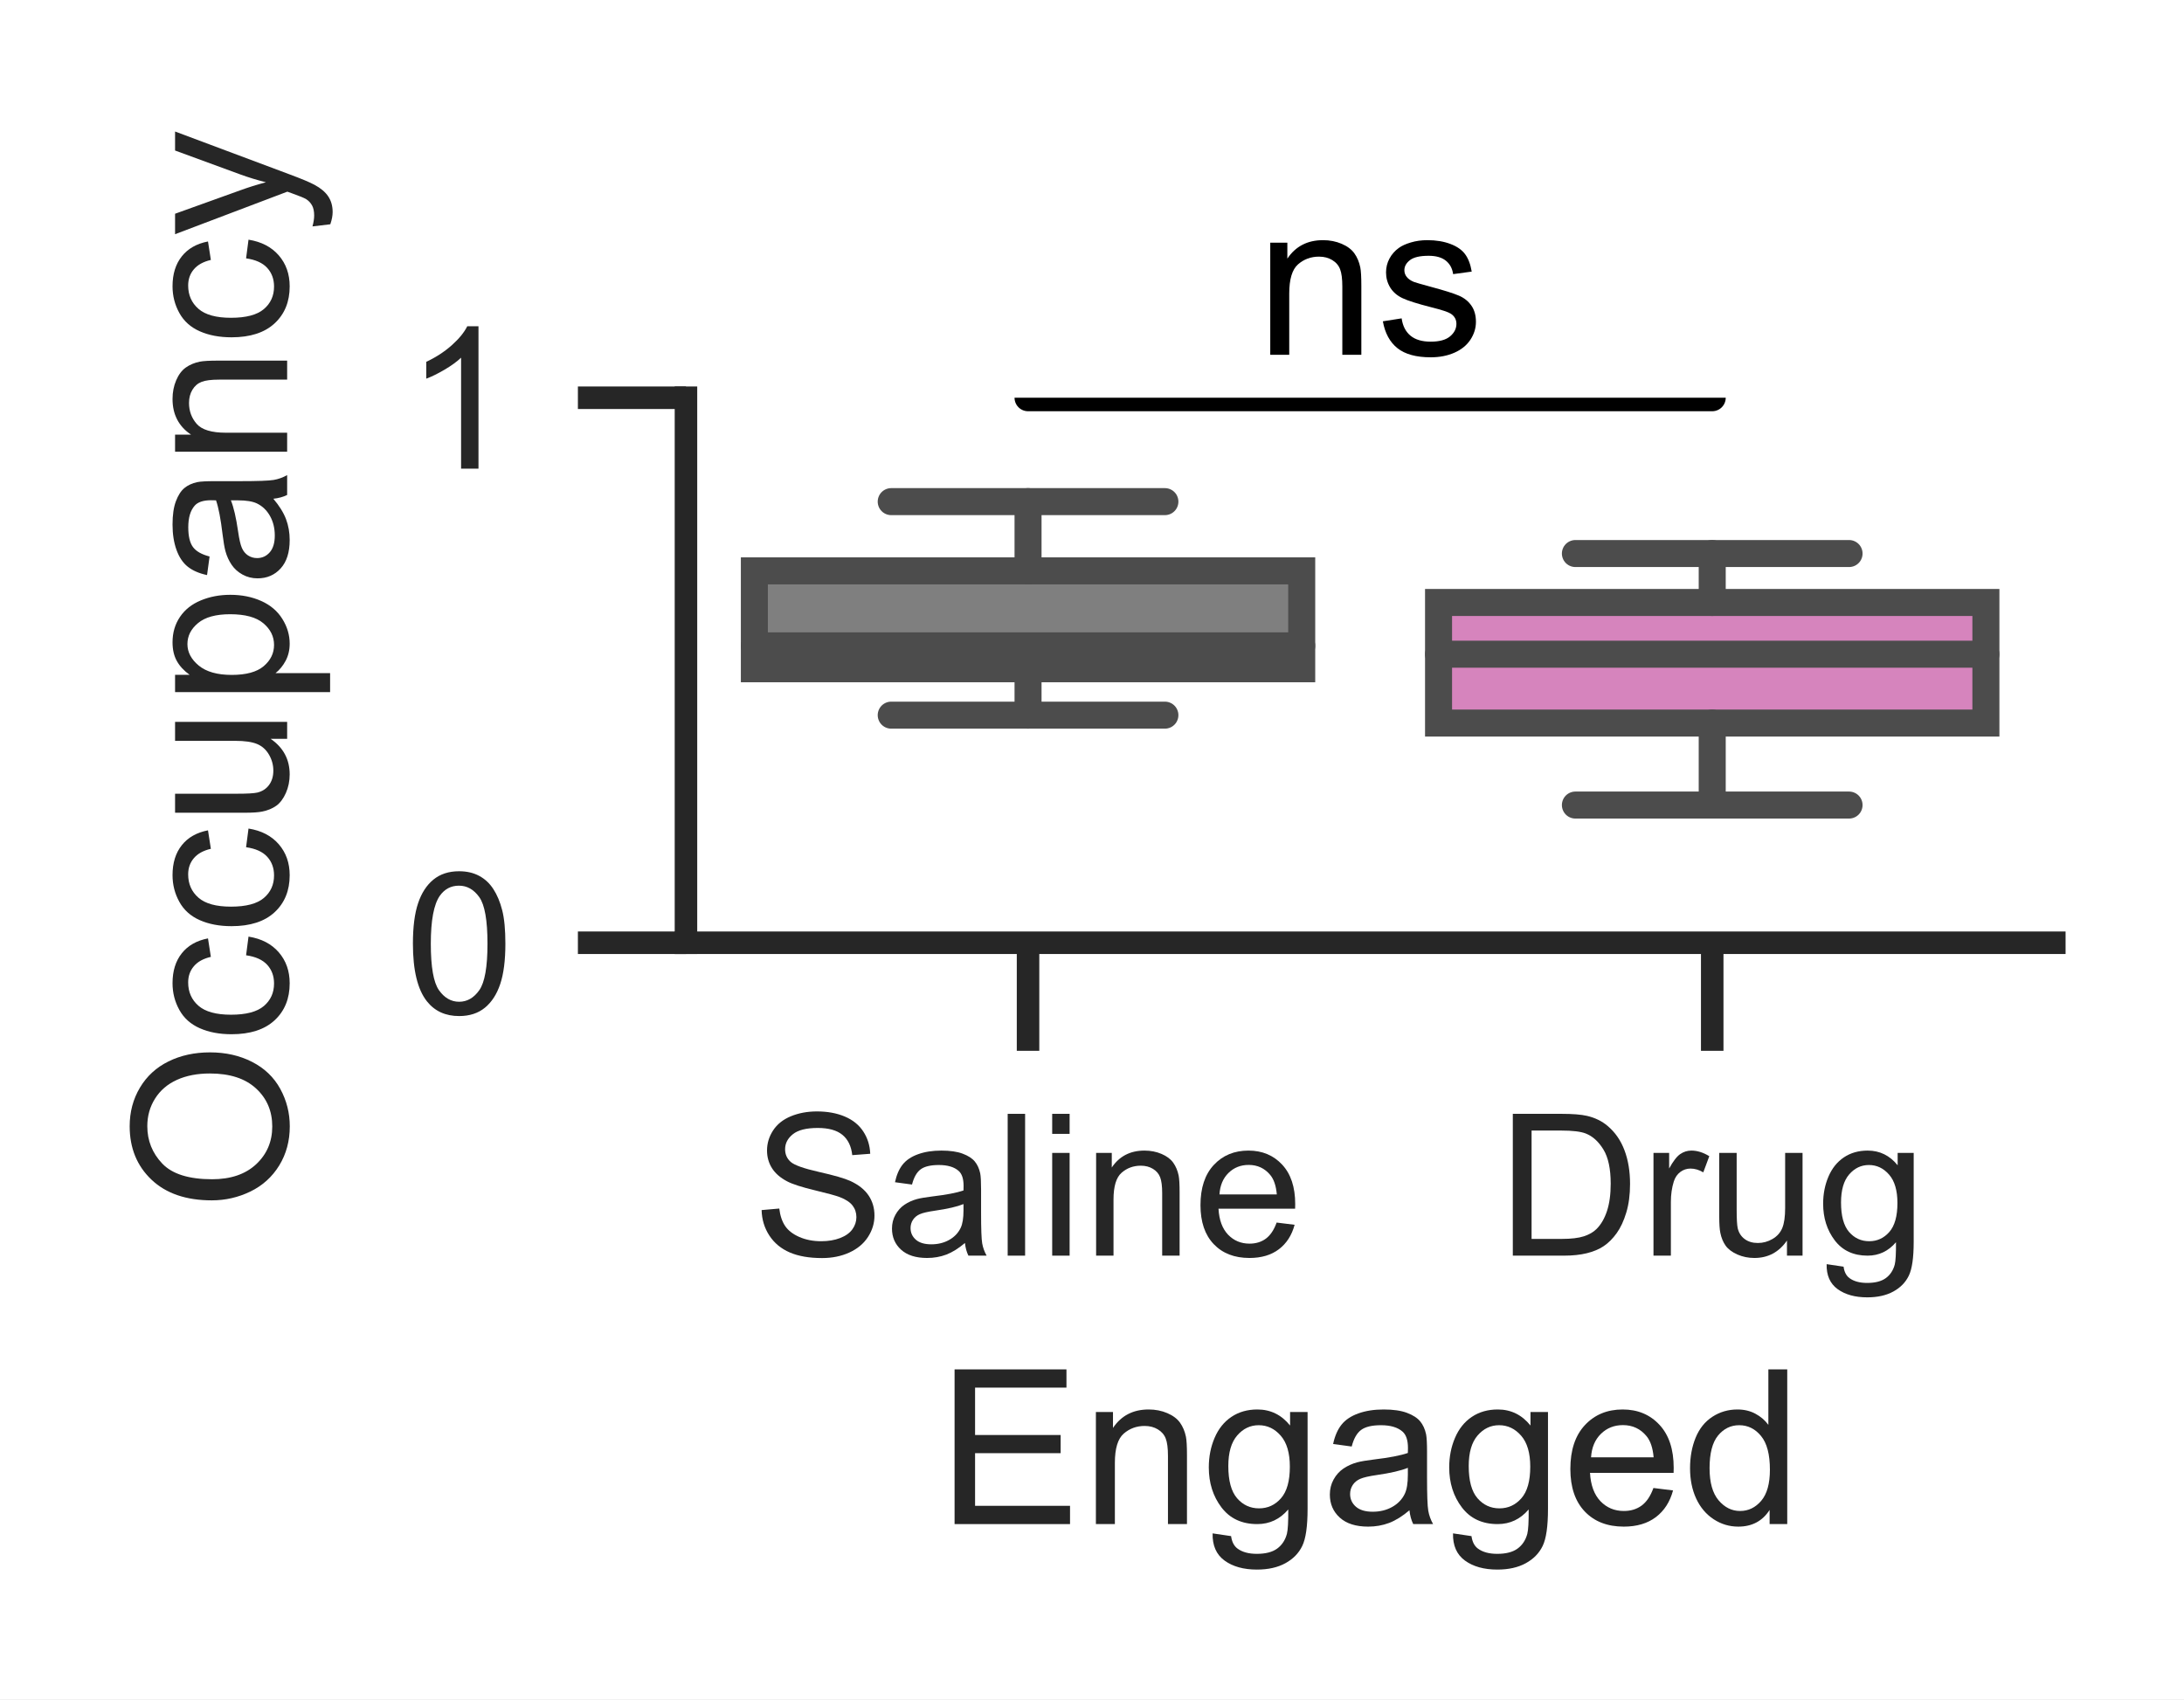
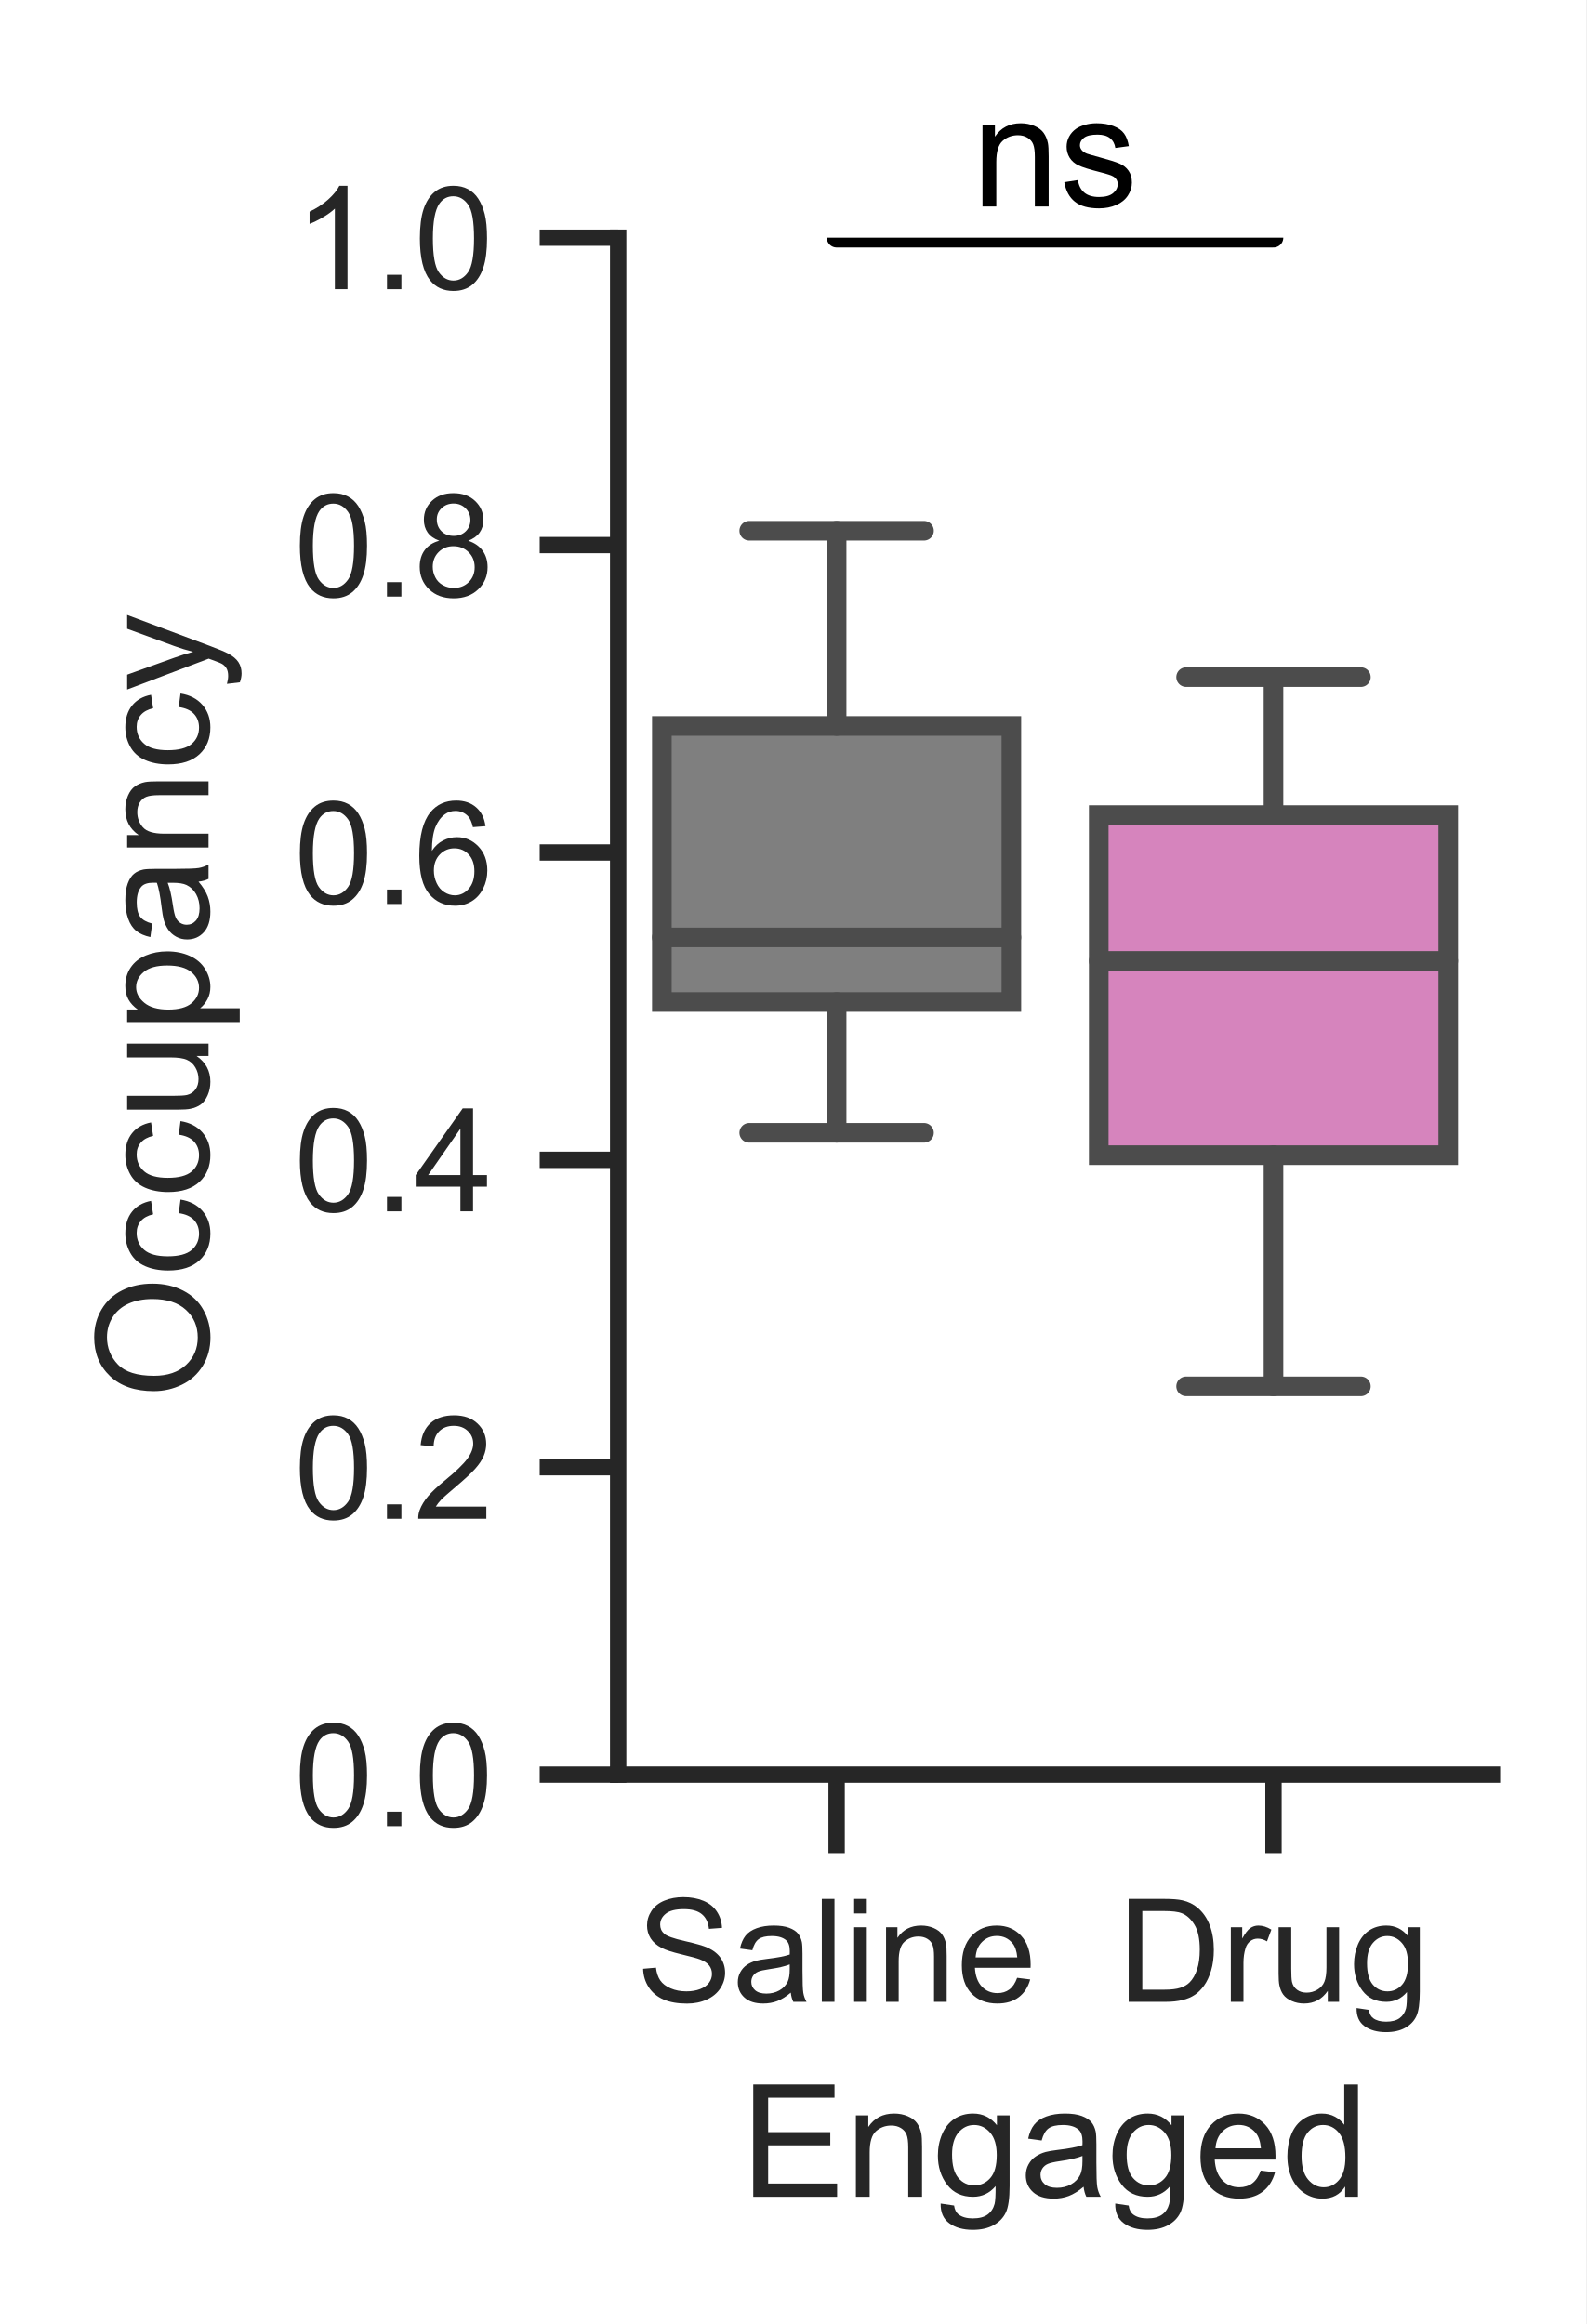
- <svg xmlns="http://www.w3.org/2000/svg" xmlns:xlink="http://www.w3.org/1999/xlink" height="94.347pt" version="1.1" viewBox="0 0 121.26 94.347" width="121.26pt">
+ <svg xmlns="http://www.w3.org/2000/svg" xmlns:xlink="http://www.w3.org/1999/xlink" height="177.69pt" version="1.1" viewBox="0 0 121.26 177.69" width="121.26pt">
  <defs>
    <style type="text/css">
*{stroke-linecap:butt;stroke-linejoin:round;}
  </style>
  </defs>
  <g id="figure_1">
    <g id="patch_1">
-       <path d="M 0 94.347  L 121.26 94.347  L 121.26 -0  L 0 -0  z " style="fill:#ffffff;" />
+       <path d="M 0 177.69  L 121.26 177.69  L 121.26 0  L 0 0  z " style="fill:#ffffff;" />
    </g>
    <g id="axes_1">
      <g id="patch_2">
-         <path d="M 38.086 52.344  L 114.06 52.344  L 114.06 22.083  L 38.086 22.083  z " style="fill:#ffffff;" />
+         <path d="M 47.259 135.686  L 114.06 135.686  L 114.06 18.174  L 47.259 18.174  z " style="fill:#ffffff;" />
      </g>
      <g id="matplotlib.axis_1">
        <g id="xtick_1">
          <g id="line2d_1">
            <defs>
-               <path d="M 0 0  L 0 6  " id="me6e2732454" style="stroke:#262626;stroke-width:1.25;" />
-             </defs>
-             <g>
-               <use style="fill:#262626;stroke:#262626;stroke-width:1.25;" x="57.079" xlink:href="#me6e2732454" y="52.344" />
+               <path d="M 0 0  L 0 6  " id="m9fdbd870ac" style="stroke:#262626;stroke-width:1.25;" />
+             </defs>
+             <g>
+               <use style="fill:#262626;stroke:#262626;stroke-width:1.25;" x="63.959" xlink:href="#m9fdbd870ac" y="135.686" />
            </g>
          </g>
          <g id="text_1">
            <defs>
              <path d="M 4.5 23  L 13.422 23.781  Q 14.062 18.406 16.375 14.969  Q 18.703 11.531 23.578 9.406  Q 28.469 7.281 34.578 7.281  Q 39.984 7.281 44.141 8.891  Q 48.297 10.5 50.312 13.297  Q 52.344 16.109 52.344 19.438  Q 52.344 22.797 50.391 25.312  Q 48.438 27.828 43.953 29.547  Q 41.062 30.672 31.203 33.031  Q 21.344 35.406 17.391 37.5  Q 12.25 40.188 9.734 44.156  Q 7.234 48.141 7.234 53.078  Q 7.234 58.5 10.297 63.203  Q 13.375 67.922 19.281 70.359  Q 25.203 72.797 32.422 72.797  Q 40.375 72.797 46.453 70.234  Q 52.547 67.672 55.812 62.688  Q 59.078 57.719 59.328 51.422  L 50.25 50.734  Q 49.516 57.516 45.281 60.984  Q 41.062 64.453 32.812 64.453  Q 24.219 64.453 20.281 61.297  Q 16.359 58.156 16.359 53.719  Q 16.359 49.859 19.141 47.359  Q 21.875 44.875 33.422 42.266  Q 44.969 39.656 49.266 37.703  Q 55.516 34.812 58.484 30.391  Q 61.469 25.984 61.469 20.219  Q 61.469 14.5 58.203 9.438  Q 54.938 4.391 48.797 1.578  Q 42.672 -1.219 35.016 -1.219  Q 25.297 -1.219 18.719 1.609  Q 12.156 4.438 8.422 10.125  Q 4.688 15.828 4.5 23  z " id="ArialMT-83" />
              <path d="M 40.438 6.391  Q 35.547 2.25 31.031 0.531  Q 26.516 -1.172 21.344 -1.172  Q 12.797 -1.172 8.203 3  Q 3.609 7.172 3.609 13.672  Q 3.609 17.484 5.344 20.625  Q 7.078 23.781 9.891 25.688  Q 12.703 27.594 16.219 28.562  Q 18.797 29.25 24.031 29.891  Q 34.672 31.156 39.703 32.906  Q 39.75 34.719 39.75 35.203  Q 39.75 40.578 37.25 42.781  Q 33.891 45.75 27.25 45.75  Q 21.047 45.75 18.094 43.578  Q 15.141 41.406 13.719 35.891  L 5.125 37.062  Q 6.297 42.578 8.984 45.969  Q 11.672 49.359 16.75 51.188  Q 21.828 53.031 28.516 53.031  Q 35.156 53.031 39.297 51.469  Q 43.453 49.906 45.406 47.531  Q 47.359 45.172 48.141 41.547  Q 48.578 39.312 48.578 33.453  L 48.578 21.734  Q 48.578 9.469 49.141 6.219  Q 49.703 2.984 51.375 0  L 42.188 0  Q 40.828 2.734 40.438 6.391  z M 39.703 26.031  Q 34.906 24.078 25.344 22.703  Q 19.922 21.922 17.672 20.938  Q 15.438 19.969 14.203 18.094  Q 12.984 16.219 12.984 13.922  Q 12.984 10.406 15.641 8.062  Q 18.312 5.719 23.438 5.719  Q 28.516 5.719 32.469 7.938  Q 36.422 10.156 38.281 14.016  Q 39.703 17 39.703 22.797  z " id="ArialMT-97" />
              <path d="M 6.391 0  L 6.391 71.578  L 15.188 71.578  L 15.188 0  z " id="ArialMT-108" />
              <path d="M 6.641 61.469  L 6.641 71.578  L 15.438 71.578  L 15.438 61.469  z M 6.641 0  L 6.641 51.859  L 15.438 51.859  L 15.438 0  z " id="ArialMT-105" />
              <path d="M 6.594 0  L 6.594 51.859  L 14.5 51.859  L 14.5 44.484  Q 20.219 53.031 31 53.031  Q 35.688 53.031 39.625 51.344  Q 43.562 49.656 45.516 46.922  Q 47.469 44.188 48.25 40.438  Q 48.734 37.984 48.734 31.891  L 48.734 0  L 39.938 0  L 39.938 31.547  Q 39.938 36.922 38.906 39.578  Q 37.891 42.234 35.281 43.812  Q 32.672 45.406 29.156 45.406  Q 23.531 45.406 19.453 41.844  Q 15.375 38.281 15.375 28.328  L 15.375 0  z " id="ArialMT-110" />
              <path d="M 42.094 16.703  L 51.172 15.578  Q 49.031 7.625 43.219 3.219  Q 37.406 -1.172 28.375 -1.172  Q 17 -1.172 10.328 5.828  Q 3.656 12.844 3.656 25.484  Q 3.656 38.578 10.391 45.797  Q 17.141 53.031 27.875 53.031  Q 38.281 53.031 44.875 45.953  Q 51.469 38.875 51.469 26.031  Q 51.469 25.25 51.422 23.688  L 12.75 23.688  Q 13.234 15.141 17.578 10.594  Q 21.922 6.062 28.422 6.062  Q 33.25 6.062 36.672 8.594  Q 40.094 11.141 42.094 16.703  z M 13.234 30.906  L 42.188 30.906  Q 41.609 37.453 38.875 40.719  Q 34.672 45.797 27.984 45.797  Q 21.922 45.797 17.797 41.75  Q 13.672 37.703 13.234 30.906  z " id="ArialMT-101" />
            </defs>
-             <g style="fill:#262626;" transform="translate(41.79093 69.71714)scale(0.11 -0.11)">
+             <g style="fill:#262626;" transform="translate(48.67066 153.0594)scale(0.11 -0.11)">
              <use xlink:href="#ArialMT-83" />
              <use x="66.699" xlink:href="#ArialMT-97" />
              <use x="122.314" xlink:href="#ArialMT-108" />
              <use x="144.531" xlink:href="#ArialMT-105" />
              <use x="166.748" xlink:href="#ArialMT-110" />
              <use x="222.363" xlink:href="#ArialMT-101" />
            </g>
          </g>
        </g>
        <g id="xtick_2">
          <g id="line2d_2">
            <g>
-               <use style="fill:#262626;stroke:#262626;stroke-width:1.25;" x="95.066" xlink:href="#me6e2732454" y="52.344" />
+               <use style="fill:#262626;stroke:#262626;stroke-width:1.25;" x="97.359" xlink:href="#m9fdbd870ac" y="135.686" />
            </g>
          </g>
          <g id="text_2">
            <defs>
              <path d="M 7.719 0  L 7.719 71.578  L 32.375 71.578  Q 40.719 71.578 45.125 70.562  Q 51.266 69.141 55.609 65.438  Q 61.281 60.641 64.078 53.188  Q 66.891 45.75 66.891 36.188  Q 66.891 28.031 64.984 21.734  Q 63.094 15.438 60.109 11.297  Q 57.125 7.172 53.578 4.797  Q 50.047 2.438 45.047 1.219  Q 40.047 0 33.547 0  z M 17.188 8.453  L 32.469 8.453  Q 39.547 8.453 43.578 9.766  Q 47.609 11.078 50 13.484  Q 53.375 16.844 55.25 22.531  Q 57.125 28.219 57.125 36.328  Q 57.125 47.562 53.438 53.594  Q 49.75 59.625 44.484 61.672  Q 40.672 63.141 32.234 63.141  L 17.188 63.141  z " id="ArialMT-68" />
              <path d="M 6.5 0  L 6.5 51.859  L 14.406 51.859  L 14.406 44  Q 17.438 49.516 20 51.266  Q 22.562 53.031 25.641 53.031  Q 30.078 53.031 34.672 50.203  L 31.641 42.047  Q 28.422 43.953 25.203 43.953  Q 22.312 43.953 20.016 42.219  Q 17.719 40.484 16.75 37.406  Q 15.281 32.719 15.281 27.156  L 15.281 0  z " id="ArialMT-114" />
              <path d="M 40.578 0  L 40.578 7.625  Q 34.516 -1.172 24.125 -1.172  Q 19.531 -1.172 15.547 0.578  Q 11.578 2.344 9.641 5  Q 7.719 7.672 6.938 11.531  Q 6.391 14.109 6.391 19.734  L 6.391 51.859  L 15.188 51.859  L 15.188 23.094  Q 15.188 16.219 15.719 13.812  Q 16.547 10.359 19.234 8.375  Q 21.922 6.391 25.875 6.391  Q 29.828 6.391 33.297 8.422  Q 36.766 10.453 38.203 13.938  Q 39.656 17.438 39.656 24.078  L 39.656 51.859  L 48.438 51.859  L 48.438 0  z " id="ArialMT-117" />
              <path d="M 4.984 -4.297  L 13.531 -5.562  Q 14.062 -9.516 16.5 -11.328  Q 19.781 -13.766 25.438 -13.766  Q 31.547 -13.766 34.859 -11.328  Q 38.188 -8.891 39.359 -4.5  Q 40.047 -1.812 39.984 6.781  Q 34.234 0 25.641 0  Q 14.938 0 9.078 7.719  Q 3.219 15.438 3.219 26.219  Q 3.219 33.641 5.906 39.906  Q 8.594 46.188 13.688 49.609  Q 18.797 53.031 25.688 53.031  Q 34.859 53.031 40.828 45.609  L 40.828 51.859  L 48.922 51.859  L 48.922 7.031  Q 48.922 -5.078 46.453 -10.125  Q 44 -15.188 38.641 -18.109  Q 33.297 -21.047 25.484 -21.047  Q 16.219 -21.047 10.5 -16.875  Q 4.781 -12.703 4.984 -4.297  z M 12.25 26.859  Q 12.25 16.656 16.297 11.969  Q 20.359 7.281 26.469 7.281  Q 32.516 7.281 36.609 11.938  Q 40.719 16.609 40.719 26.562  Q 40.719 36.078 36.5 40.906  Q 32.281 45.75 26.312 45.75  Q 20.453 45.75 16.344 40.984  Q 12.25 36.234 12.25 26.859  z " id="ArialMT-103" />
            </defs>
-             <g style="fill:#262626;" transform="translate(83.1457 69.71714)scale(0.11 -0.11)">
+             <g style="fill:#262626;" transform="translate(85.43894 153.0594)scale(0.11 -0.11)">
              <use xlink:href="#ArialMT-68" />
              <use x="72.217" xlink:href="#ArialMT-114" />
              <use x="105.518" xlink:href="#ArialMT-117" />
              <use x="161.133" xlink:href="#ArialMT-103" />
            </g>
          </g>
        </g>
        <g id="text_3">
          <defs>
            <path d="M 7.906 0  L 7.906 71.578  L 59.672 71.578  L 59.672 63.141  L 17.391 63.141  L 17.391 41.219  L 56.984 41.219  L 56.984 32.812  L 17.391 32.812  L 17.391 8.453  L 61.328 8.453  L 61.328 0  z " id="ArialMT-69" />
            <path d="M 40.234 0  L 40.234 6.547  Q 35.297 -1.172 25.734 -1.172  Q 19.531 -1.172 14.328 2.25  Q 9.125 5.672 6.266 11.797  Q 3.422 17.922 3.422 25.875  Q 3.422 33.641 6 39.969  Q 8.594 46.297 13.766 49.656  Q 18.953 53.031 25.344 53.031  Q 30.031 53.031 33.688 51.047  Q 37.359 49.078 39.656 45.906  L 39.656 71.578  L 48.391 71.578  L 48.391 0  z M 12.453 25.875  Q 12.453 15.922 16.641 10.984  Q 20.844 6.062 26.562 6.062  Q 32.328 6.062 36.344 10.766  Q 40.375 15.484 40.375 25.141  Q 40.375 35.797 36.266 40.766  Q 32.172 45.75 26.172 45.75  Q 20.312 45.75 16.375 40.969  Q 12.453 36.188 12.453 25.875  z " id="ArialMT-100" />
          </defs>
-           <g style="fill:#262626;" transform="translate(52.05109 84.62167)scale(0.12 -0.12)">
+           <g style="fill:#262626;" transform="translate(56.63757 167.9639)scale(0.12 -0.12)">
            <use xlink:href="#ArialMT-69" />
            <use x="66.699" xlink:href="#ArialMT-110" />
            <use x="122.314" xlink:href="#ArialMT-103" />
            <use x="177.93" xlink:href="#ArialMT-97" />
            <use x="233.545" xlink:href="#ArialMT-103" />
            <use x="289.16" xlink:href="#ArialMT-101" />
            <use x="344.775" xlink:href="#ArialMT-100" />
          </g>
        </g>
      </g>
      <g id="matplotlib.axis_2">
        <g id="ytick_1">
          <g id="line2d_3">
            <defs>
-               <path d="M 0 0  L -6 0  " id="mbdcecad74c" style="stroke:#262626;stroke-width:1.25;" />
-             </defs>
-             <g>
-               <use style="fill:#262626;stroke:#262626;stroke-width:1.25;" x="38.086" xlink:href="#mbdcecad74c" y="52.344" />
+               <path d="M 0 0  L -6 0  " id="m7463c67612" style="stroke:#262626;stroke-width:1.25;" />
+             </defs>
+             <g>
+               <use style="fill:#262626;stroke:#262626;stroke-width:1.25;" x="47.259" xlink:href="#m7463c67612" y="135.686" />
            </g>
          </g>
          <g id="text_4">
            <defs>
              <path d="M 4.156 35.297  Q 4.156 48 6.766 55.734  Q 9.375 63.484 14.516 67.672  Q 19.672 71.875 27.484 71.875  Q 33.25 71.875 37.594 69.547  Q 41.938 67.234 44.766 62.859  Q 47.609 58.5 49.219 52.219  Q 50.828 45.953 50.828 35.297  Q 50.828 22.703 48.234 14.969  Q 45.656 7.234 40.5 3  Q 35.359 -1.219 27.484 -1.219  Q 17.141 -1.219 11.234 6.203  Q 4.156 15.141 4.156 35.297  z M 13.188 35.297  Q 13.188 17.672 17.312 11.828  Q 21.438 6 27.484 6  Q 33.547 6 37.672 11.859  Q 41.797 17.719 41.797 35.297  Q 41.797 52.984 37.672 58.781  Q 33.547 64.594 27.391 64.594  Q 21.344 64.594 17.719 59.469  Q 13.188 52.938 13.188 35.297  z " id="ArialMT-48" />
-             </defs>
-             <g style="fill:#262626;" transform="translate(22.46875 56.28034)scale(0.11 -0.11)">
-               <use xlink:href="#ArialMT-48" />
+               <path d="M 9.078 0  L 9.078 10.016  L 19.094 10.016  L 19.094 0  z " id="ArialMT-46" />
+             </defs>
+             <g style="fill:#262626;" transform="translate(22.46875 139.6226)scale(0.11 -0.11)">
+               <use xlink:href="#ArialMT-48" />
+               <use x="55.615" xlink:href="#ArialMT-46" />
+               <use x="83.398" xlink:href="#ArialMT-48" />
            </g>
          </g>
        </g>
        <g id="ytick_2">
          <g id="line2d_4">
            <g>
-               <use style="fill:#262626;stroke:#262626;stroke-width:1.25;" x="38.086" xlink:href="#mbdcecad74c" y="22.083" />
+               <use style="fill:#262626;stroke:#262626;stroke-width:1.25;" x="47.259" xlink:href="#m7463c67612" y="112.183" />
            </g>
          </g>
          <g id="text_5">
            <defs>
+               <path d="M 50.344 8.453  L 50.344 0  L 3.031 0  Q 2.938 3.172 4.047 6.109  Q 5.859 10.938 9.828 15.625  Q 13.812 20.312 21.344 26.469  Q 33.016 36.031 37.109 41.625  Q 41.219 47.219 41.219 52.203  Q 41.219 57.422 37.469 61  Q 33.734 64.594 27.734 64.594  Q 21.391 64.594 17.578 60.781  Q 13.766 56.984 13.719 50.25  L 4.688 51.172  Q 5.609 61.281 11.656 66.578  Q 17.719 71.875 27.938 71.875  Q 38.234 71.875 44.234 66.156  Q 50.25 60.453 50.25 52  Q 50.25 47.703 48.484 43.547  Q 46.734 39.406 42.656 34.812  Q 38.578 30.219 29.109 22.219  Q 21.188 15.578 18.938 13.203  Q 16.703 10.844 15.234 8.453  z " id="ArialMT-50" />
+             </defs>
+             <g style="fill:#262626;" transform="translate(22.46875 116.1203)scale(0.11 -0.11)">
+               <use xlink:href="#ArialMT-48" />
+               <use x="55.615" xlink:href="#ArialMT-46" />
+               <use x="83.398" xlink:href="#ArialMT-50" />
+             </g>
+           </g>
+         </g>
+         <g id="ytick_3">
+           <g id="line2d_5">
+             <g>
+               <use style="fill:#262626;stroke:#262626;stroke-width:1.25;" x="47.259" xlink:href="#m7463c67612" y="88.681" />
+             </g>
+           </g>
+           <g id="text_6">
+             <defs>
+               <path d="M 32.328 0  L 32.328 17.141  L 1.266 17.141  L 1.266 25.203  L 33.938 71.578  L 41.109 71.578  L 41.109 25.203  L 50.781 25.203  L 50.781 17.141  L 41.109 17.141  L 41.109 0  z M 32.328 25.203  L 32.328 57.469  L 9.906 25.203  z " id="ArialMT-52" />
+             </defs>
+             <g style="fill:#262626;" transform="translate(22.46875 92.61801)scale(0.11 -0.11)">
+               <use xlink:href="#ArialMT-48" />
+               <use x="55.615" xlink:href="#ArialMT-46" />
+               <use x="83.398" xlink:href="#ArialMT-52" />
+             </g>
+           </g>
+         </g>
+         <g id="ytick_4">
+           <g id="line2d_6">
+             <g>
+               <use style="fill:#262626;stroke:#262626;stroke-width:1.25;" x="47.259" xlink:href="#m7463c67612" y="65.179" />
+             </g>
+           </g>
+           <g id="text_7">
+             <defs>
+               <path d="M 49.75 54.047  L 41.016 53.375  Q 39.844 58.547 37.703 60.891  Q 34.125 64.656 28.906 64.656  Q 24.703 64.656 21.531 62.312  Q 17.391 59.281 14.984 53.469  Q 12.594 47.656 12.5 36.922  Q 15.672 41.75 20.266 44.094  Q 24.859 46.438 29.891 46.438  Q 38.672 46.438 44.844 39.969  Q 51.031 33.5 51.031 23.25  Q 51.031 16.5 48.125 10.719  Q 45.219 4.938 40.141 1.859  Q 35.062 -1.219 28.609 -1.219  Q 17.625 -1.219 10.688 6.859  Q 3.766 14.938 3.766 33.5  Q 3.766 54.25 11.422 63.672  Q 18.109 71.875 29.438 71.875  Q 37.891 71.875 43.281 67.141  Q 48.688 62.406 49.75 54.047  z M 13.875 23.188  Q 13.875 18.656 15.797 14.5  Q 17.719 10.359 21.188 8.172  Q 24.656 6 28.469 6  Q 34.031 6 38.031 10.484  Q 42.047 14.984 42.047 22.703  Q 42.047 30.125 38.078 34.391  Q 34.125 38.672 28.125 38.672  Q 22.172 38.672 18.016 34.391  Q 13.875 30.125 13.875 23.188  z " id="ArialMT-54" />
+             </defs>
+             <g style="fill:#262626;" transform="translate(22.46875 69.11573)scale(0.11 -0.11)">
+               <use xlink:href="#ArialMT-48" />
+               <use x="55.615" xlink:href="#ArialMT-46" />
+               <use x="83.398" xlink:href="#ArialMT-54" />
+             </g>
+           </g>
+         </g>
+         <g id="ytick_5">
+           <g id="line2d_7">
+             <g>
+               <use style="fill:#262626;stroke:#262626;stroke-width:1.25;" x="47.259" xlink:href="#m7463c67612" y="41.677" />
+             </g>
+           </g>
+           <g id="text_8">
+             <defs>
+               <path d="M 17.672 38.812  Q 12.203 40.828 9.562 44.531  Q 6.938 48.25 6.938 53.422  Q 6.938 61.234 12.547 66.547  Q 18.172 71.875 27.484 71.875  Q 36.859 71.875 42.578 66.422  Q 48.297 60.984 48.297 53.172  Q 48.297 48.188 45.672 44.5  Q 43.062 40.828 37.75 38.812  Q 44.344 36.672 47.781 31.875  Q 51.219 27.094 51.219 20.453  Q 51.219 11.281 44.719 5.031  Q 38.234 -1.219 27.641 -1.219  Q 17.047 -1.219 10.547 5.047  Q 4.047 11.328 4.047 20.703  Q 4.047 27.688 7.594 32.391  Q 11.141 37.109 17.672 38.812  z M 15.922 53.719  Q 15.922 48.641 19.188 45.406  Q 22.469 42.188 27.688 42.188  Q 32.766 42.188 36.016 45.375  Q 39.266 48.578 39.266 53.219  Q 39.266 58.062 35.906 61.359  Q 32.562 64.656 27.594 64.656  Q 22.562 64.656 19.234 61.422  Q 15.922 58.203 15.922 53.719  z M 13.094 20.656  Q 13.094 16.891 14.875 13.375  Q 16.656 9.859 20.172 7.922  Q 23.688 6 27.734 6  Q 34.031 6 38.125 10.047  Q 42.234 14.109 42.234 20.359  Q 42.234 26.703 38.016 30.859  Q 33.797 35.016 27.438 35.016  Q 21.234 35.016 17.156 30.906  Q 13.094 26.812 13.094 20.656  z " id="ArialMT-56" />
+             </defs>
+             <g style="fill:#262626;" transform="translate(22.46875 45.61345)scale(0.11 -0.11)">
+               <use xlink:href="#ArialMT-48" />
+               <use x="55.615" xlink:href="#ArialMT-46" />
+               <use x="83.398" xlink:href="#ArialMT-56" />
+             </g>
+           </g>
+         </g>
+         <g id="ytick_6">
+           <g id="line2d_8">
+             <g>
+               <use style="fill:#262626;stroke:#262626;stroke-width:1.25;" x="47.259" xlink:href="#m7463c67612" y="18.174" />
+             </g>
+           </g>
+           <g id="text_9">
+             <defs>
              <path d="M 37.25 0  L 28.469 0  L 28.469 56  Q 25.297 52.984 20.141 49.953  Q 14.984 46.922 10.891 45.406  L 10.891 53.906  Q 18.266 57.375 23.781 62.297  Q 29.297 67.234 31.594 71.875  L 37.25 71.875  z " id="ArialMT-49" />
            </defs>
-             <g style="fill:#262626;" transform="translate(22.46875 26.0195)scale(0.11 -0.11)">
+             <g style="fill:#262626;" transform="translate(22.46875 22.11117)scale(0.11 -0.11)">
              <use xlink:href="#ArialMT-49" />
-             </g>
-           </g>
-         </g>
-         <g id="text_6">
+               <use x="55.615" xlink:href="#ArialMT-46" />
+               <use x="83.398" xlink:href="#ArialMT-48" />
+             </g>
+           </g>
+         </g>
+         <g id="text_10">
          <defs>
            <path d="M 4.828 34.859  Q 4.828 52.688 14.391 62.766  Q 23.969 72.859 39.109 72.859  Q 49.031 72.859 56.984 68.109  Q 64.938 63.375 69.109 54.906  Q 73.297 46.438 73.297 35.688  Q 73.297 24.812 68.891 16.219  Q 64.5 7.625 56.438 3.203  Q 48.391 -1.219 39.062 -1.219  Q 28.953 -1.219 20.984 3.656  Q 13.031 8.547 8.922 16.984  Q 4.828 25.438 4.828 34.859  z M 14.594 34.719  Q 14.594 21.781 21.547 14.328  Q 28.516 6.891 39.016 6.891  Q 49.703 6.891 56.609 14.406  Q 63.531 21.922 63.531 35.75  Q 63.531 44.484 60.578 51  Q 57.625 57.516 51.922 61.109  Q 46.234 64.703 39.156 64.703  Q 29.109 64.703 21.844 57.781  Q 14.594 50.875 14.594 34.719  z " id="ArialMT-79" />
            <path d="M 40.438 19  L 49.078 17.875  Q 47.656 8.938 41.812 3.875  Q 35.984 -1.172 27.484 -1.172  Q 16.844 -1.172 10.375 5.781  Q 3.906 12.75 3.906 25.734  Q 3.906 34.125 6.688 40.422  Q 9.469 46.734 15.156 49.875  Q 20.844 53.031 27.547 53.031  Q 35.984 53.031 41.359 48.75  Q 46.734 44.484 48.25 36.625  L 39.703 35.297  Q 38.484 40.531 35.375 43.156  Q 32.281 45.797 27.875 45.797  Q 21.234 45.797 17.078 41.031  Q 12.938 36.281 12.938 25.984  Q 12.938 15.531 16.938 10.797  Q 20.953 6.062 27.391 6.062  Q 32.562 6.062 36.031 9.234  Q 39.5 12.406 40.438 19  z " id="ArialMT-99" />
            <path d="M 6.594 -19.875  L 6.594 51.859  L 14.594 51.859  L 14.594 45.125  Q 17.438 49.078 21 51.047  Q 24.562 53.031 29.641 53.031  Q 36.281 53.031 41.359 49.609  Q 46.438 46.188 49.016 39.953  Q 51.609 33.734 51.609 26.312  Q 51.609 18.359 48.75 11.984  Q 45.906 5.609 40.453 2.219  Q 35.016 -1.172 29 -1.172  Q 24.609 -1.172 21.109 0.688  Q 17.625 2.547 15.375 5.375  L 15.375 -19.875  z M 14.547 25.641  Q 14.547 15.625 18.594 10.844  Q 22.656 6.062 28.422 6.062  Q 34.281 6.062 38.453 11.016  Q 42.625 15.969 42.625 26.375  Q 42.625 36.281 38.547 41.203  Q 34.469 46.141 28.812 46.141  Q 23.188 46.141 18.859 40.891  Q 14.547 35.641 14.547 25.641  z " id="ArialMT-112" />
            <path d="M 6.203 -19.969  L 5.219 -11.719  Q 8.109 -12.5 10.25 -12.5  Q 13.188 -12.5 14.938 -11.516  Q 16.703 -10.547 17.828 -8.797  Q 18.656 -7.469 20.516 -2.25  Q 20.75 -1.516 21.297 -0.094  L 1.609 51.859  L 11.078 51.859  L 21.875 21.828  Q 23.969 16.109 25.641 9.812  Q 27.156 15.875 29.25 21.625  L 40.328 51.859  L 49.125 51.859  L 29.391 -0.875  Q 26.219 -9.422 24.469 -12.641  Q 22.125 -17 19.094 -19.016  Q 16.062 -21.047 11.859 -21.047  Q 9.328 -21.047 6.203 -19.969  z " id="ArialMT-121" />
          </defs>
-           <g style="fill:#262626;" transform="translate(15.94313 67.22625)rotate(-90)scale(0.12 -0.12)">
+           <g style="fill:#262626;" transform="translate(15.94313 106.9432)rotate(-90)scale(0.12 -0.12)">
            <use xlink:href="#ArialMT-79" />
            <use x="77.783" xlink:href="#ArialMT-99" />
            <use x="127.783" xlink:href="#ArialMT-99" />
            <use x="177.783" xlink:href="#ArialMT-117" />
            <use x="233.398" xlink:href="#ArialMT-112" />
            <use x="289.014" xlink:href="#ArialMT-97" />
            <use x="344.629" xlink:href="#ArialMT-110" />
            <use x="400.244" xlink:href="#ArialMT-99" />
            <use x="450.244" xlink:href="#ArialMT-121" />
          </g>
        </g>
      </g>
      <g id="patch_3">
-         <path clip-path="url(#p5758d4c982)" d="M 41.884 37.131  L 72.274 37.131  L 72.274 31.696  L 41.884 31.696  L 41.884 37.131  z " style="fill:#7f7f7f;stroke:#4c4c4c;stroke-linejoin:miter;stroke-width:1.5;" />
+         <path clip-path="url(#p558c6038b8)" d="M 50.599 76.611  L 77.319 76.611  L 77.319 55.505  L 50.599 55.505  L 50.599 76.611  z " style="fill:#7f7f7f;stroke:#4c4c4c;stroke-linejoin:miter;stroke-width:1.5;" />
      </g>
      <g id="patch_4">
-         <path clip-path="url(#p5758d4c982)" d="M 79.871 40.147  L 110.261 40.147  L 110.261 33.451  L 79.871 33.451  L 79.871 40.147  z " style="fill:#d684bd;stroke:#4c4c4c;stroke-linejoin:miter;stroke-width:1.5;" />
-       </g>
-       <g id="line2d_5">
-         <path clip-path="url(#p5758d4c982)" d="M 57.079 37.131  L 57.079 39.707  " style="fill:none;stroke:#4c4c4c;stroke-linecap:round;stroke-width:1.5;" />
-       </g>
-       <g id="line2d_6">
-         <path clip-path="url(#p5758d4c982)" d="M 57.079 31.696  L 57.079 27.852  " style="fill:none;stroke:#4c4c4c;stroke-linecap:round;stroke-width:1.5;" />
-       </g>
-       <g id="line2d_7">
-         <path clip-path="url(#p5758d4c982)" d="M 49.482 39.707  L 64.677 39.707  " style="fill:none;stroke:#4c4c4c;stroke-linecap:round;stroke-width:1.5;" />
-       </g>
-       <g id="line2d_8">
-         <path clip-path="url(#p5758d4c982)" d="M 49.482 27.852  L 64.677 27.852  " style="fill:none;stroke:#4c4c4c;stroke-linecap:round;stroke-width:1.5;" />
+         <path clip-path="url(#p558c6038b8)" d="M 83.999 88.324  L 110.719 88.324  L 110.719 62.32  L 83.999 62.32  L 83.999 88.324  z " style="fill:#d684bd;stroke:#4c4c4c;stroke-linejoin:miter;stroke-width:1.5;" />
      </g>
      <g id="line2d_9">
-         <path clip-path="url(#p5758d4c982)" d="M 95.066 40.147  L 95.066 44.699  " style="fill:none;stroke:#4c4c4c;stroke-linecap:round;stroke-width:1.5;" />
+         <path clip-path="url(#p558c6038b8)" d="M 63.959 76.611  L 63.959 86.613  " style="fill:none;stroke:#4c4c4c;stroke-linecap:round;stroke-width:1.5;" />
      </g>
      <g id="line2d_10">
-         <path clip-path="url(#p5758d4c982)" d="M 95.066 33.451  L 95.066 30.734  " style="fill:none;stroke:#4c4c4c;stroke-linecap:round;stroke-width:1.5;" />
+         <path clip-path="url(#p558c6038b8)" d="M 63.959 55.505  L 63.959 40.579  " style="fill:none;stroke:#4c4c4c;stroke-linecap:round;stroke-width:1.5;" />
      </g>
      <g id="line2d_11">
-         <path clip-path="url(#p5758d4c982)" d="M 87.469 44.699  L 102.663 44.699  " style="fill:none;stroke:#4c4c4c;stroke-linecap:round;stroke-width:1.5;" />
+         <path clip-path="url(#p558c6038b8)" d="M 57.279 86.613  L 70.639 86.613  " style="fill:none;stroke:#4c4c4c;stroke-linecap:round;stroke-width:1.5;" />
      </g>
      <g id="line2d_12">
-         <path clip-path="url(#p5758d4c982)" d="M 87.469 30.734  L 102.663 30.734  " style="fill:none;stroke:#4c4c4c;stroke-linecap:round;stroke-width:1.5;" />
+         <path clip-path="url(#p558c6038b8)" d="M 57.279 40.579  L 70.639 40.579  " style="fill:none;stroke:#4c4c4c;stroke-linecap:round;stroke-width:1.5;" />
      </g>
      <g id="line2d_13">
-         <path clip-path="url(#p5758d4c982)" d="M 57.079 22.083  L 95.066 22.083  " style="fill:none;stroke:#000000;stroke-linecap:round;stroke-width:1.5;" />
+         <path clip-path="url(#p558c6038b8)" d="M 97.359 88.324  L 97.359 105.998  " style="fill:none;stroke:#4c4c4c;stroke-linecap:round;stroke-width:1.5;" />
      </g>
      <g id="line2d_14">
-         <path clip-path="url(#p5758d4c982)" d="M 41.884 35.859  L 72.274 35.859  " style="fill:none;stroke:#4c4c4c;stroke-linecap:round;stroke-width:1.5;" />
+         <path clip-path="url(#p558c6038b8)" d="M 97.359 62.32  L 97.359 51.772  " style="fill:none;stroke:#4c4c4c;stroke-linecap:round;stroke-width:1.5;" />
      </g>
      <g id="line2d_15">
-         <path clip-path="url(#p5758d4c982)" d="M 79.871 36.323  L 110.261 36.323  " style="fill:none;stroke:#4c4c4c;stroke-linecap:round;stroke-width:1.5;" />
+         <path clip-path="url(#p558c6038b8)" d="M 90.679 105.998  L 104.039 105.998  " style="fill:none;stroke:#4c4c4c;stroke-linecap:round;stroke-width:1.5;" />
+       </g>
+       <g id="line2d_16">
+         <path clip-path="url(#p558c6038b8)" d="M 90.679 51.772  L 104.039 51.772  " style="fill:none;stroke:#4c4c4c;stroke-linecap:round;stroke-width:1.5;" />
+       </g>
+       <g id="line2d_17">
+         <path clip-path="url(#p558c6038b8)" d="M 63.959 18.174  L 97.359 18.174  " style="fill:none;stroke:#000000;stroke-linecap:round;stroke-width:1.5;" />
+       </g>
+       <g id="line2d_18">
+         <path clip-path="url(#p558c6038b8)" d="M 50.599 71.672  L 77.319 71.672  " style="fill:none;stroke:#4c4c4c;stroke-linecap:round;stroke-width:1.5;" />
+       </g>
+       <g id="line2d_19">
+         <path clip-path="url(#p558c6038b8)" d="M 83.999 73.472  L 110.719 73.472  " style="fill:none;stroke:#4c4c4c;stroke-linecap:round;stroke-width:1.5;" />
      </g>
      <g id="patch_5">
-         <path d="M 38.086 52.344  L 38.086 22.083  " style="fill:none;stroke:#262626;stroke-linecap:square;stroke-linejoin:miter;stroke-width:1.25;" />
+         <path d="M 47.259 135.686  L 47.259 18.174  " style="fill:none;stroke:#262626;stroke-linecap:square;stroke-linejoin:miter;stroke-width:1.25;" />
      </g>
      <g id="patch_6">
-         <path d="M 38.086 52.344  L 114.06 52.344  " style="fill:none;stroke:#262626;stroke-linecap:square;stroke-linejoin:miter;stroke-width:1.25;" />
-       </g>
-       <g id="text_7">
+         <path d="M 47.259 135.686  L 114.06 135.686  " style="fill:none;stroke:#262626;stroke-linecap:square;stroke-linejoin:miter;stroke-width:1.25;" />
+       </g>
+       <g id="text_11">
        <defs>
          <path d="M 3.078 15.484  L 11.766 16.844  Q 12.5 11.625 15.844 8.844  Q 19.188 6.062 25.203 6.062  Q 31.25 6.062 34.172 8.516  Q 37.109 10.984 37.109 14.312  Q 37.109 17.281 34.516 19  Q 32.719 20.172 25.531 21.969  Q 15.875 24.422 12.141 26.203  Q 8.406 27.984 6.469 31.125  Q 4.547 34.281 4.547 38.094  Q 4.547 41.547 6.125 44.5  Q 7.719 47.469 10.453 49.422  Q 12.5 50.922 16.031 51.969  Q 19.578 53.031 23.641 53.031  Q 29.734 53.031 34.344 51.266  Q 38.969 49.516 41.156 46.5  Q 43.359 43.5 44.188 38.484  L 35.594 37.312  Q 35.016 41.312 32.203 43.547  Q 29.391 45.797 24.266 45.797  Q 18.219 45.797 15.625 43.797  Q 13.031 41.797 13.031 39.109  Q 13.031 37.406 14.109 36.031  Q 15.188 34.625 17.484 33.688  Q 18.797 33.203 25.25 31.453  Q 34.578 28.953 38.25 27.359  Q 41.938 25.781 44.031 22.75  Q 46.141 19.734 46.141 15.234  Q 46.141 10.844 43.578 6.953  Q 41.016 3.078 36.172 0.953  Q 31.344 -1.172 25.25 -1.172  Q 15.141 -1.172 9.844 3.031  Q 4.547 7.234 3.078 15.484  z " id="ArialMT-115" />
        </defs>
-         <g transform="translate(69.73609 19.6977)scale(0.12 -0.12)">
+         <g transform="translate(74.32257 15.78937)scale(0.12 -0.12)">
          <use xlink:href="#ArialMT-110" />
          <use x="55.615" xlink:href="#ArialMT-115" />
        </g>
      </g>
    </g>
  </g>
  <defs>
-     <clipPath id="p5758d4c982">
-       <rect height="30.261" width="75.974" x="38.086" y="22.083" />
+     <clipPath id="p558c6038b8">
+       <rect height="117.511" width="66.801" x="47.259" y="18.174" />
    </clipPath>
  </defs>
</svg>
